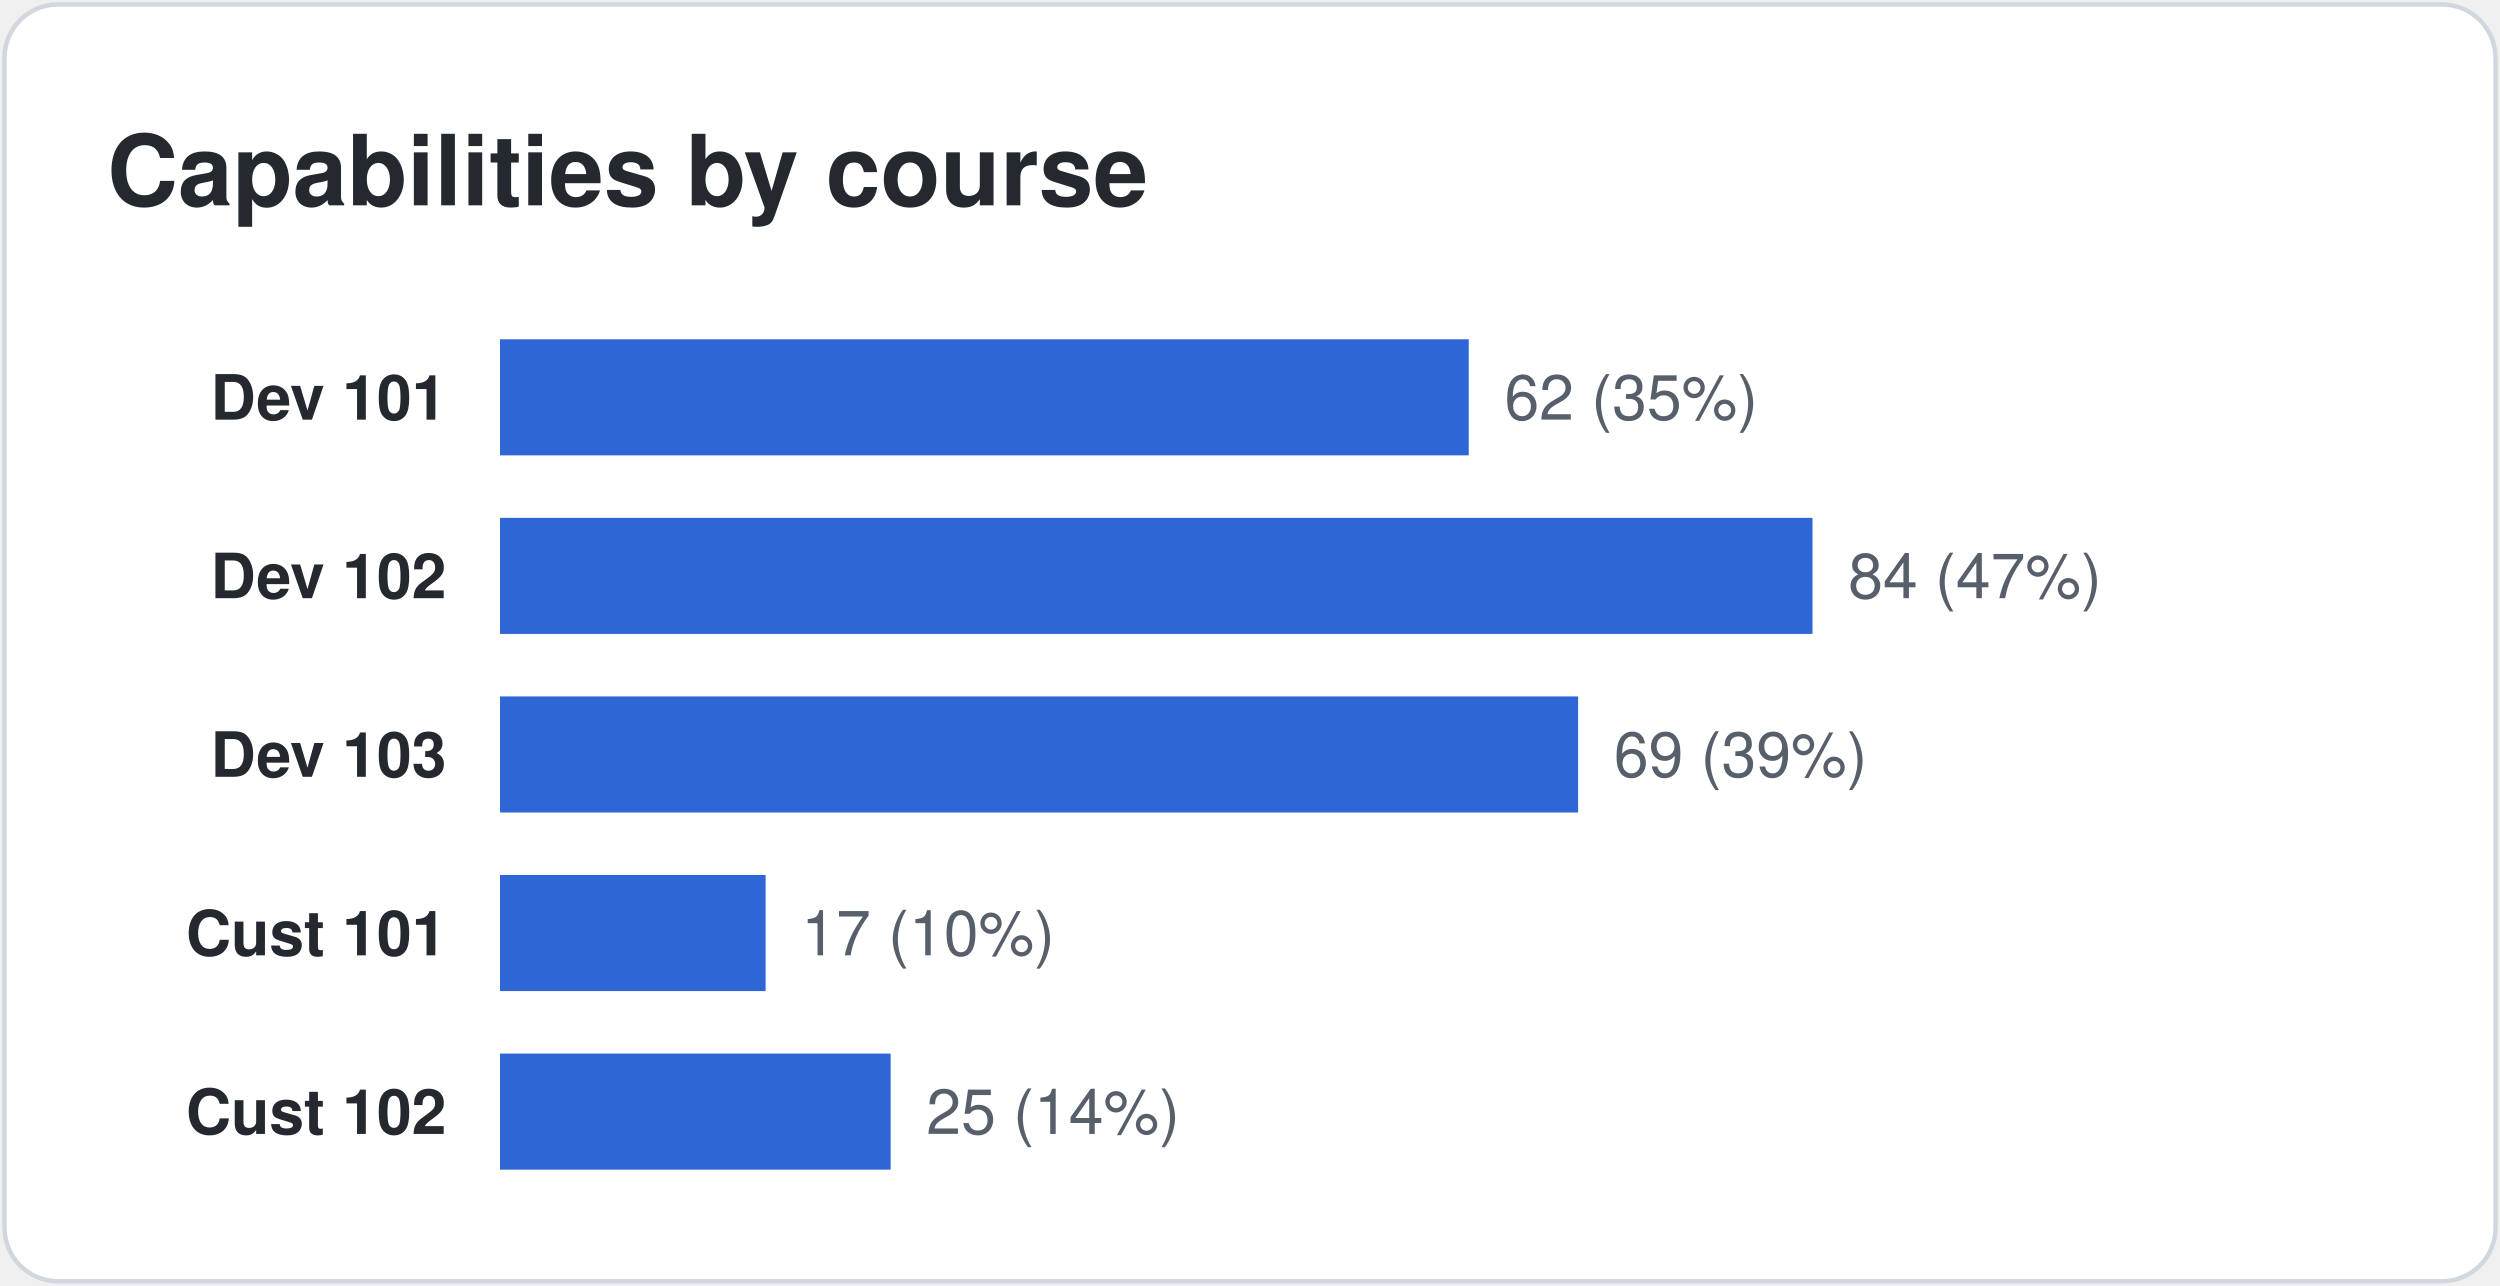
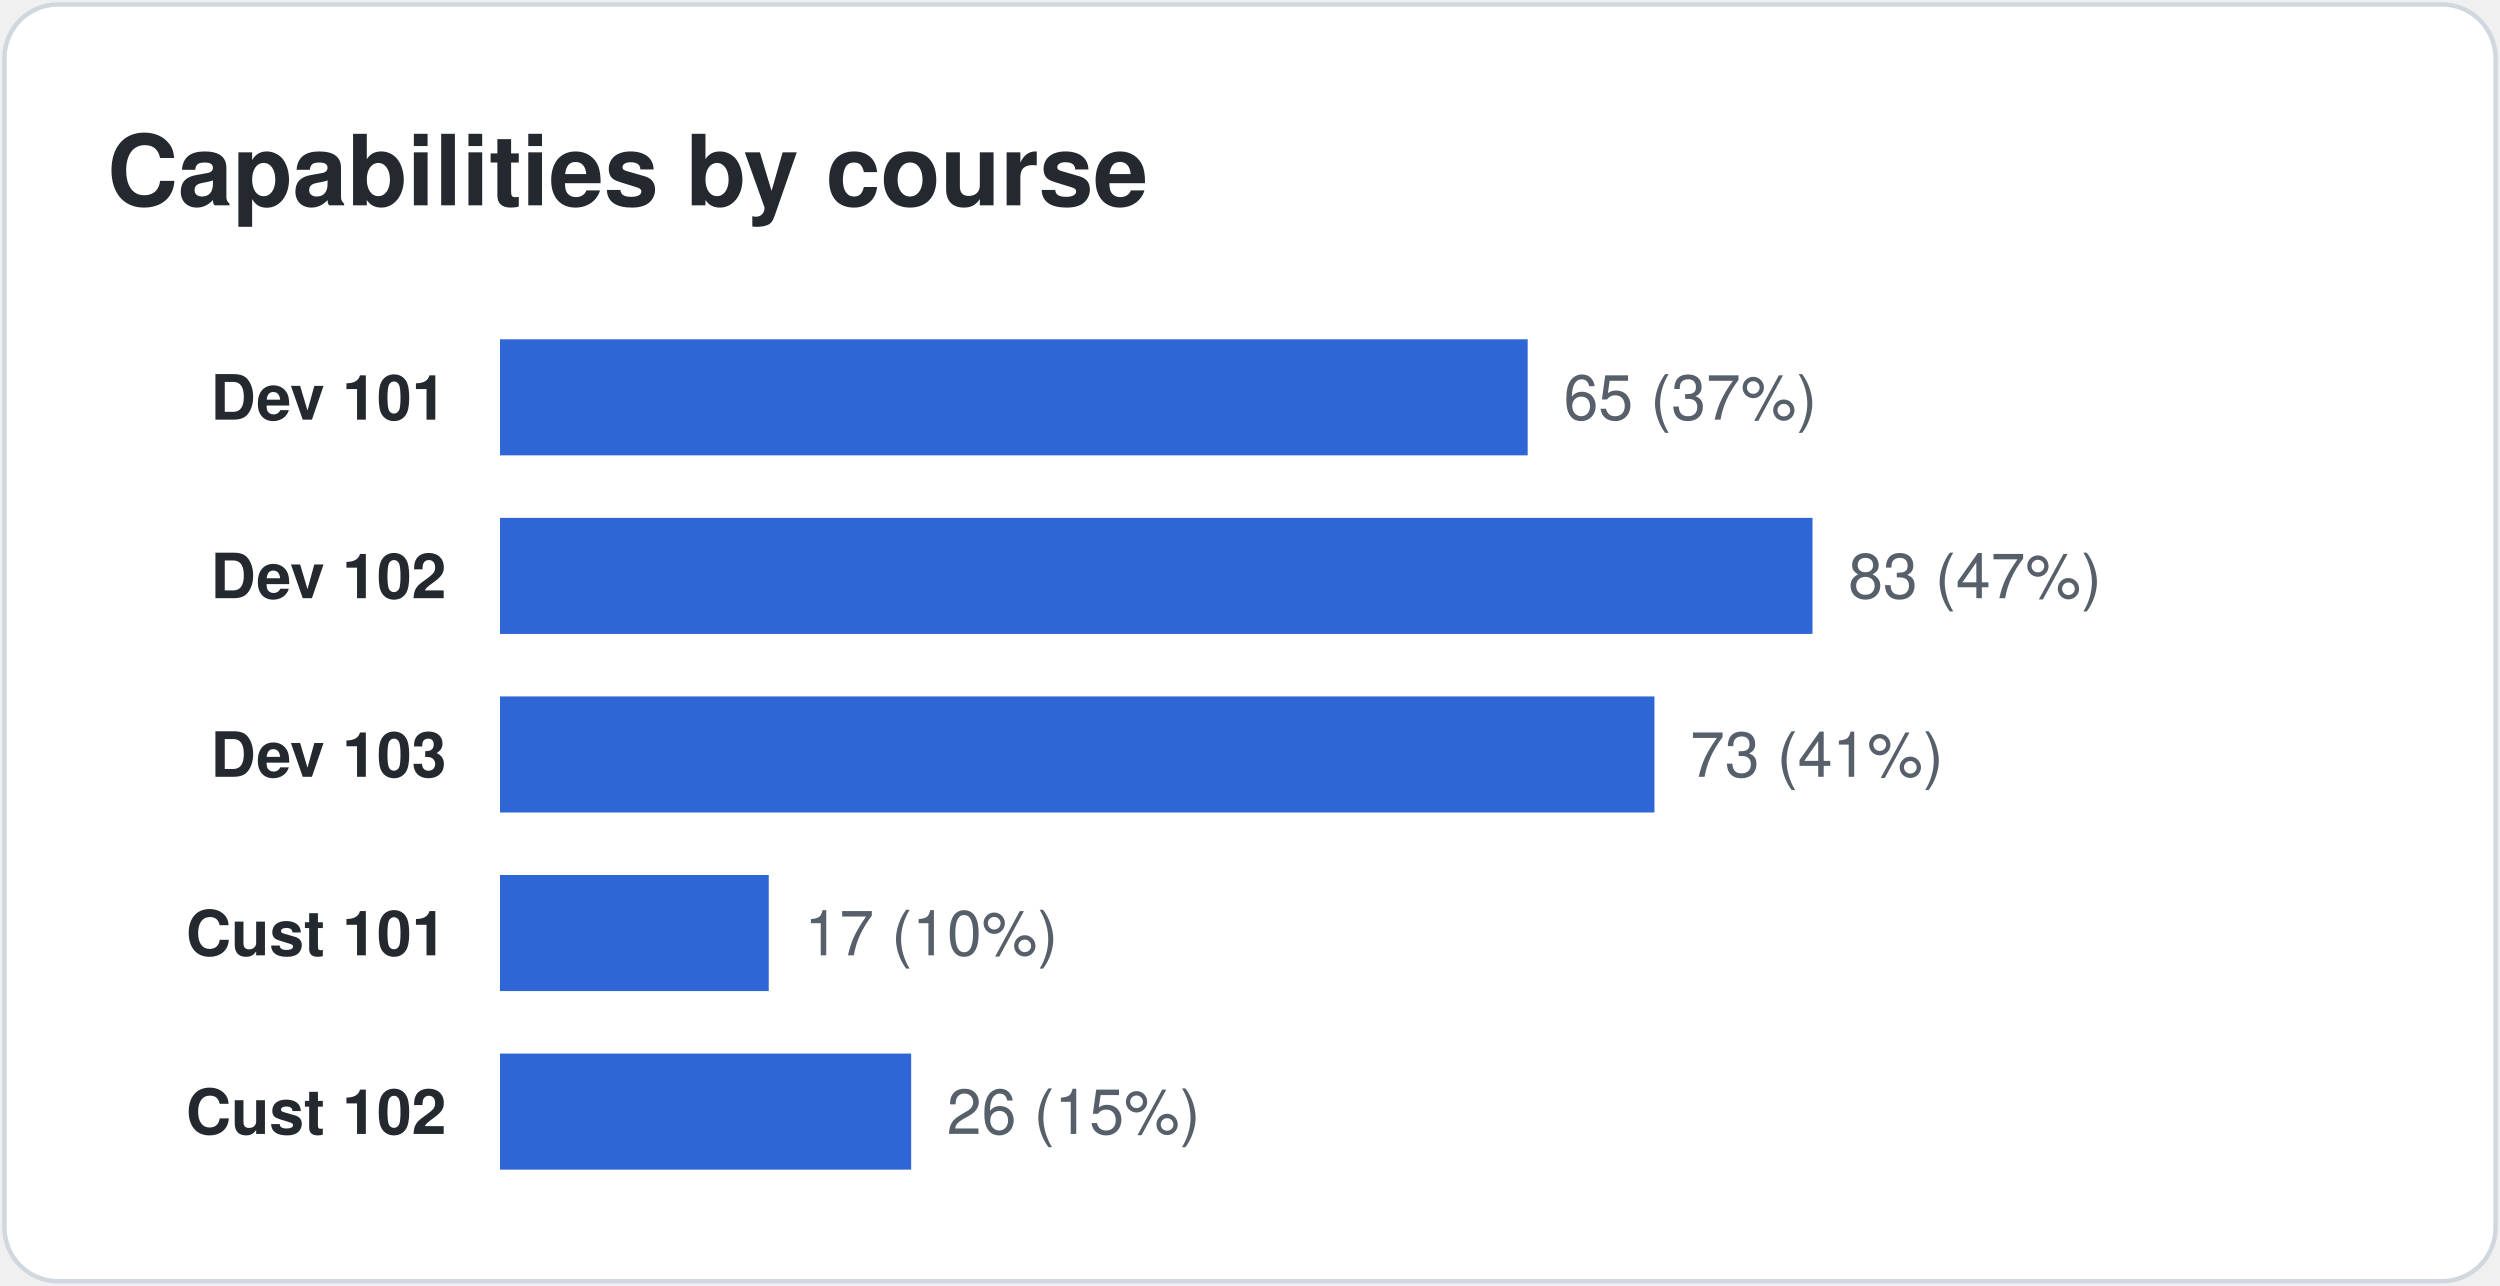
<svg xmlns="http://www.w3.org/2000/svg" width="560" height="288" viewBox="0 0 560 288" font-family="-apple-system,'Segoe UI',Helvetica,Arial,sans-serif">
  <rect x="1" y="1" width="558" height="286" rx="12" fill="#ffffff" stroke="#d0d7de" />
  <text x="24" y="46" font-size="22" font-weight="700" fill="#24292f" text-anchor="start">Capabilities by course</text>
  <text x="100" y="94" font-size="14" font-weight="600" fill="#24292f" text-anchor="end">Dev 101</text>
-   <rect x="112" y="76" width="217.0" height="26" fill="#2F66D6" />
-   <text x="337.0" y="94" font-size="14" font-weight="400" fill="#57606a" text-anchor="start">62 (35%)</text>
+   <rect x="112" y="76" width="230.2" height="26" fill="#2F66D6" />
+   <text x="350.241" y="94" font-size="14" font-weight="400" fill="#57606a" text-anchor="start">65 (37%)</text>
  <text x="100" y="134" font-size="14" font-weight="600" fill="#24292f" text-anchor="end">Dev 102</text>
  <rect x="112" y="116" width="294.0" height="26" fill="#2F66D6" />
-   <text x="414.0" y="134" font-size="14" font-weight="400" fill="#57606a" text-anchor="start">84 (47%)</text>
+   <text x="414.0" y="134" font-size="14" font-weight="400" fill="#57606a" text-anchor="start">83 (47%)</text>
  <text x="100" y="174" font-size="14" font-weight="600" fill="#24292f" text-anchor="end">Dev 103</text>
-   <rect x="112" y="156" width="241.5" height="26" fill="#2F66D6" />
-   <text x="361.5" y="174" font-size="14" font-weight="400" fill="#57606a" text-anchor="start">69 (39%)</text>
+   <rect x="112" y="156" width="258.6" height="26" fill="#2F66D6" />
+   <text x="378.578" y="174" font-size="14" font-weight="400" fill="#57606a" text-anchor="start">73 (41%)</text>
  <text x="100" y="214" font-size="14" font-weight="600" fill="#24292f" text-anchor="end">Cust 101</text>
-   <rect x="112" y="196" width="59.5" height="26" fill="#2F66D6" />
-   <text x="179.5" y="214" font-size="14" font-weight="400" fill="#57606a" text-anchor="start">17 (10%)</text>
+   <rect x="112" y="196" width="60.2" height="26" fill="#2F66D6" />
+   <text x="180.217" y="214" font-size="14" font-weight="400" fill="#57606a" text-anchor="start">17 (10%)</text>
  <text x="100" y="254" font-size="14" font-weight="600" fill="#24292f" text-anchor="end">Cust 102</text>
-   <rect x="112" y="236" width="87.5" height="26" fill="#2F66D6" />
-   <text x="207.5" y="254" font-size="14" font-weight="400" fill="#57606a" text-anchor="start">25 (14%)</text>
+   <rect x="112" y="236" width="92.1" height="26" fill="#2F66D6" />
+   <text x="212.096" y="254" font-size="14" font-weight="400" fill="#57606a" text-anchor="start">26 (15%)</text>
</svg>
